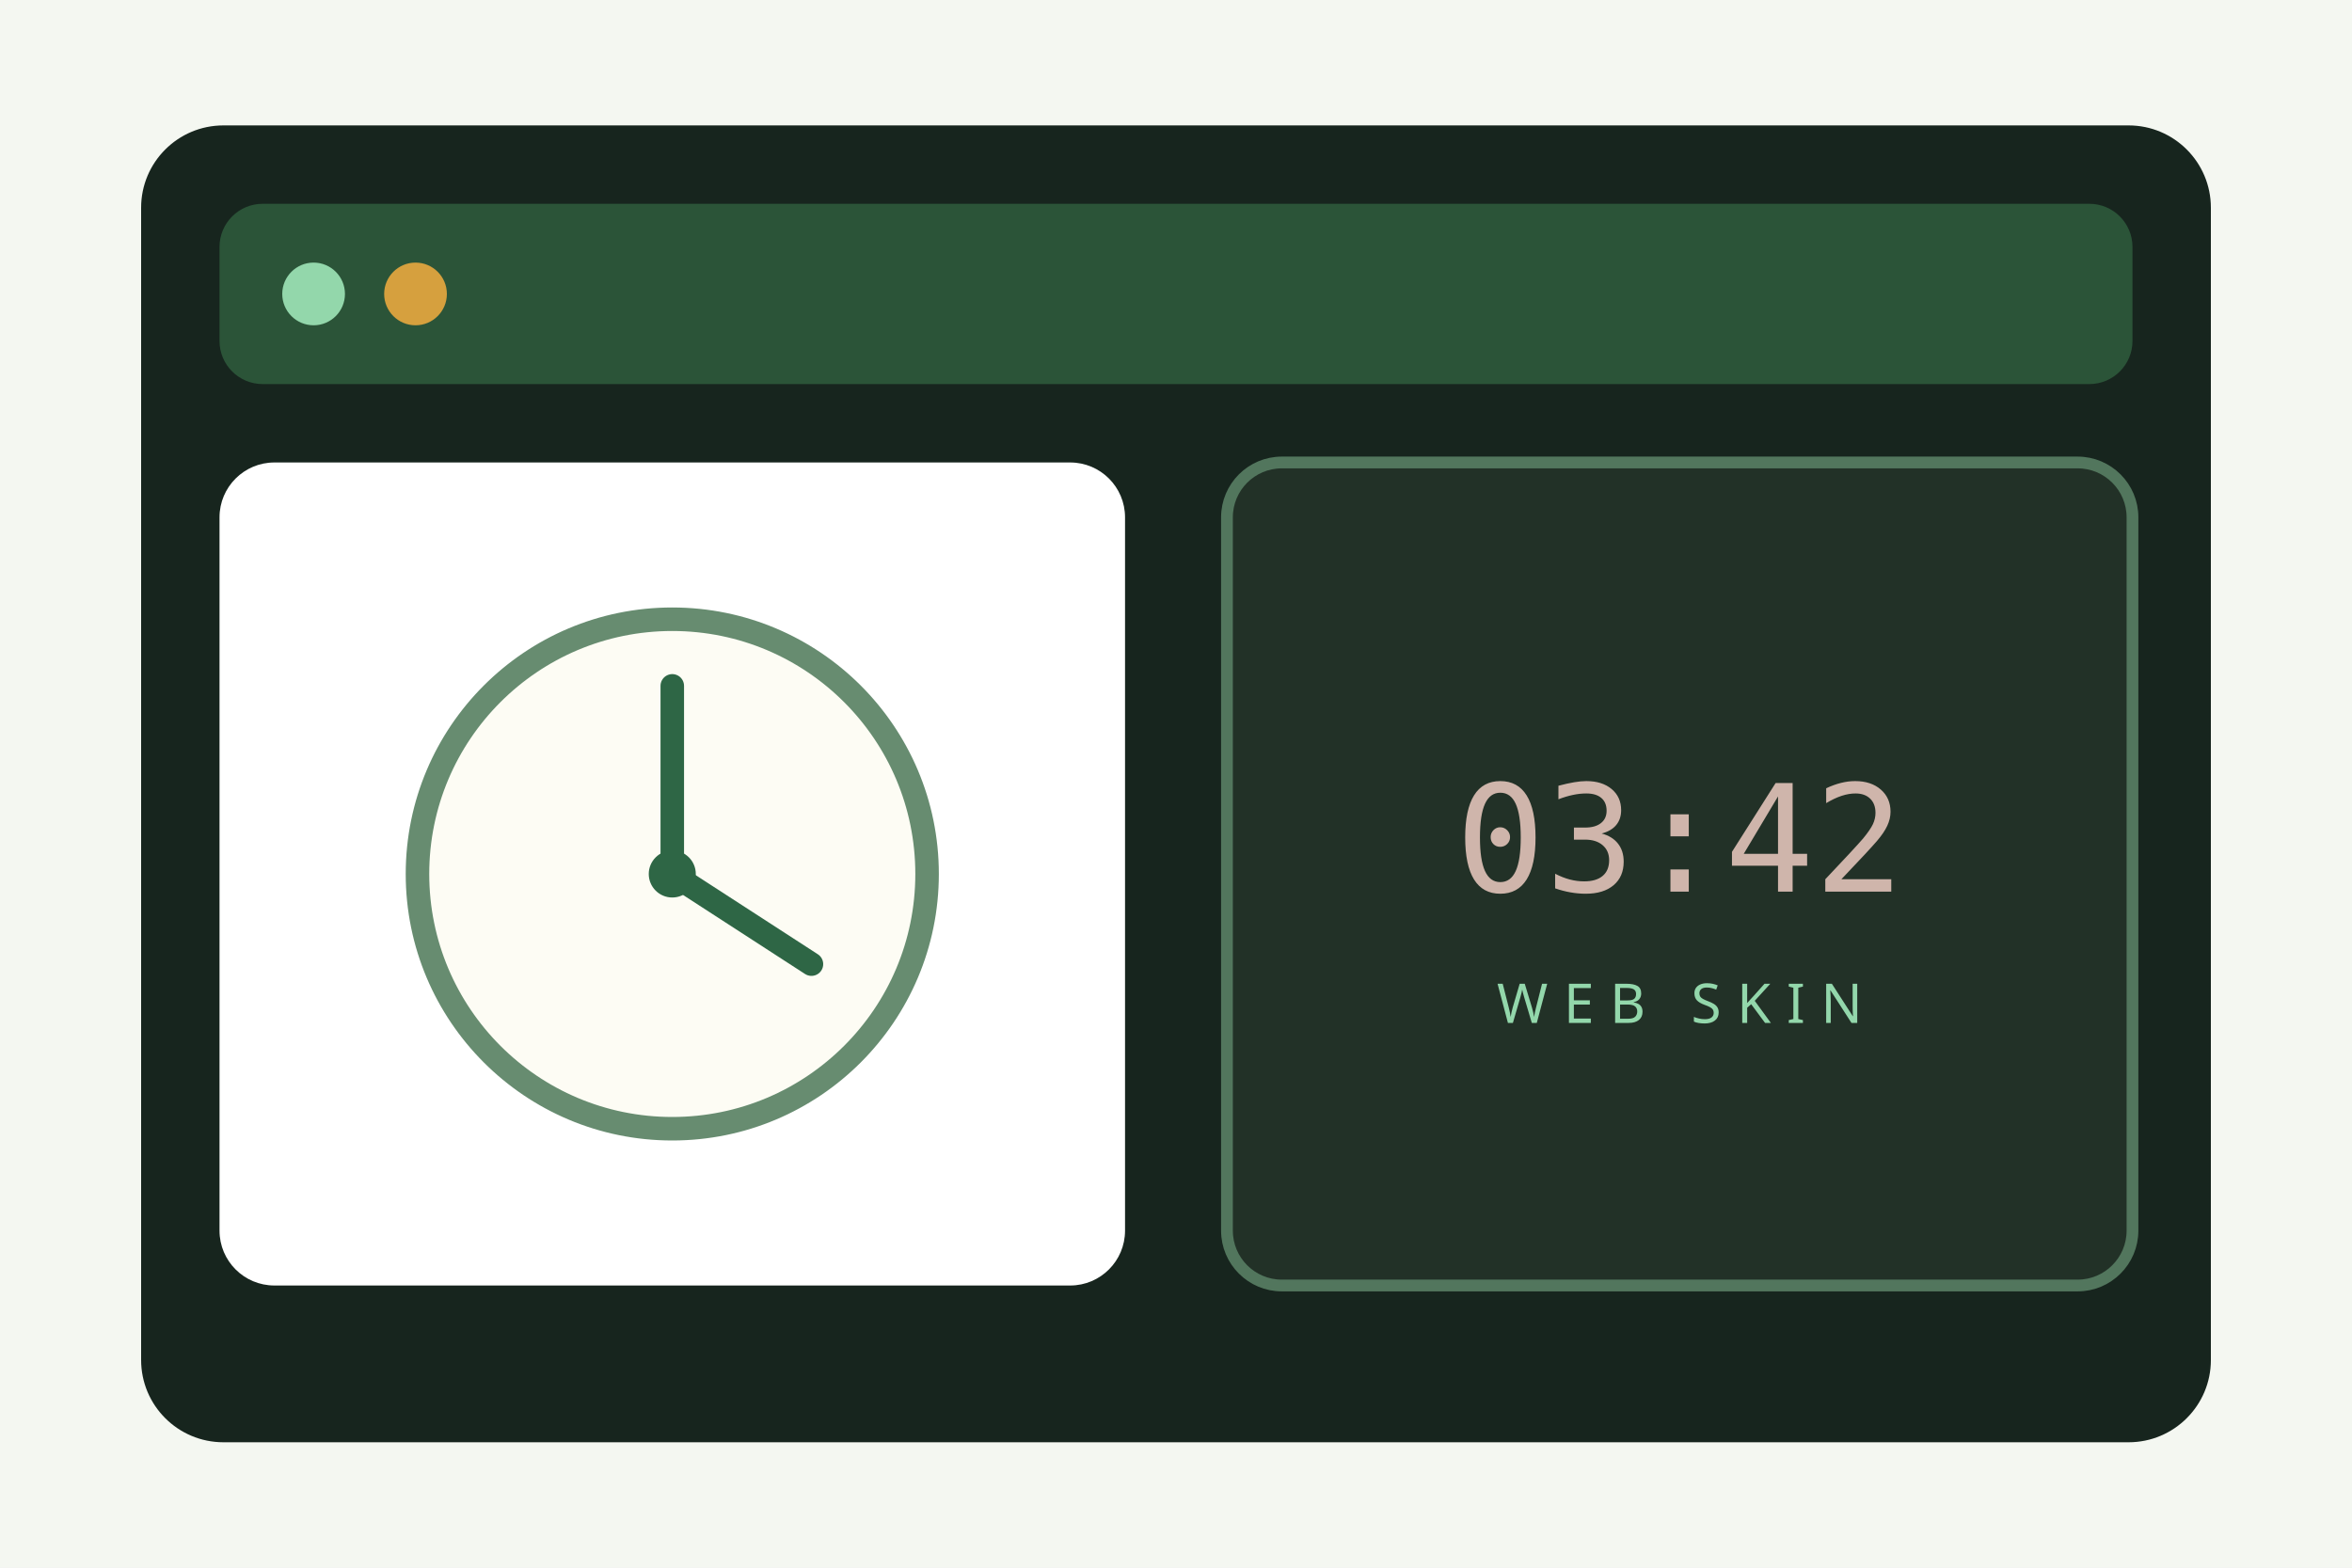
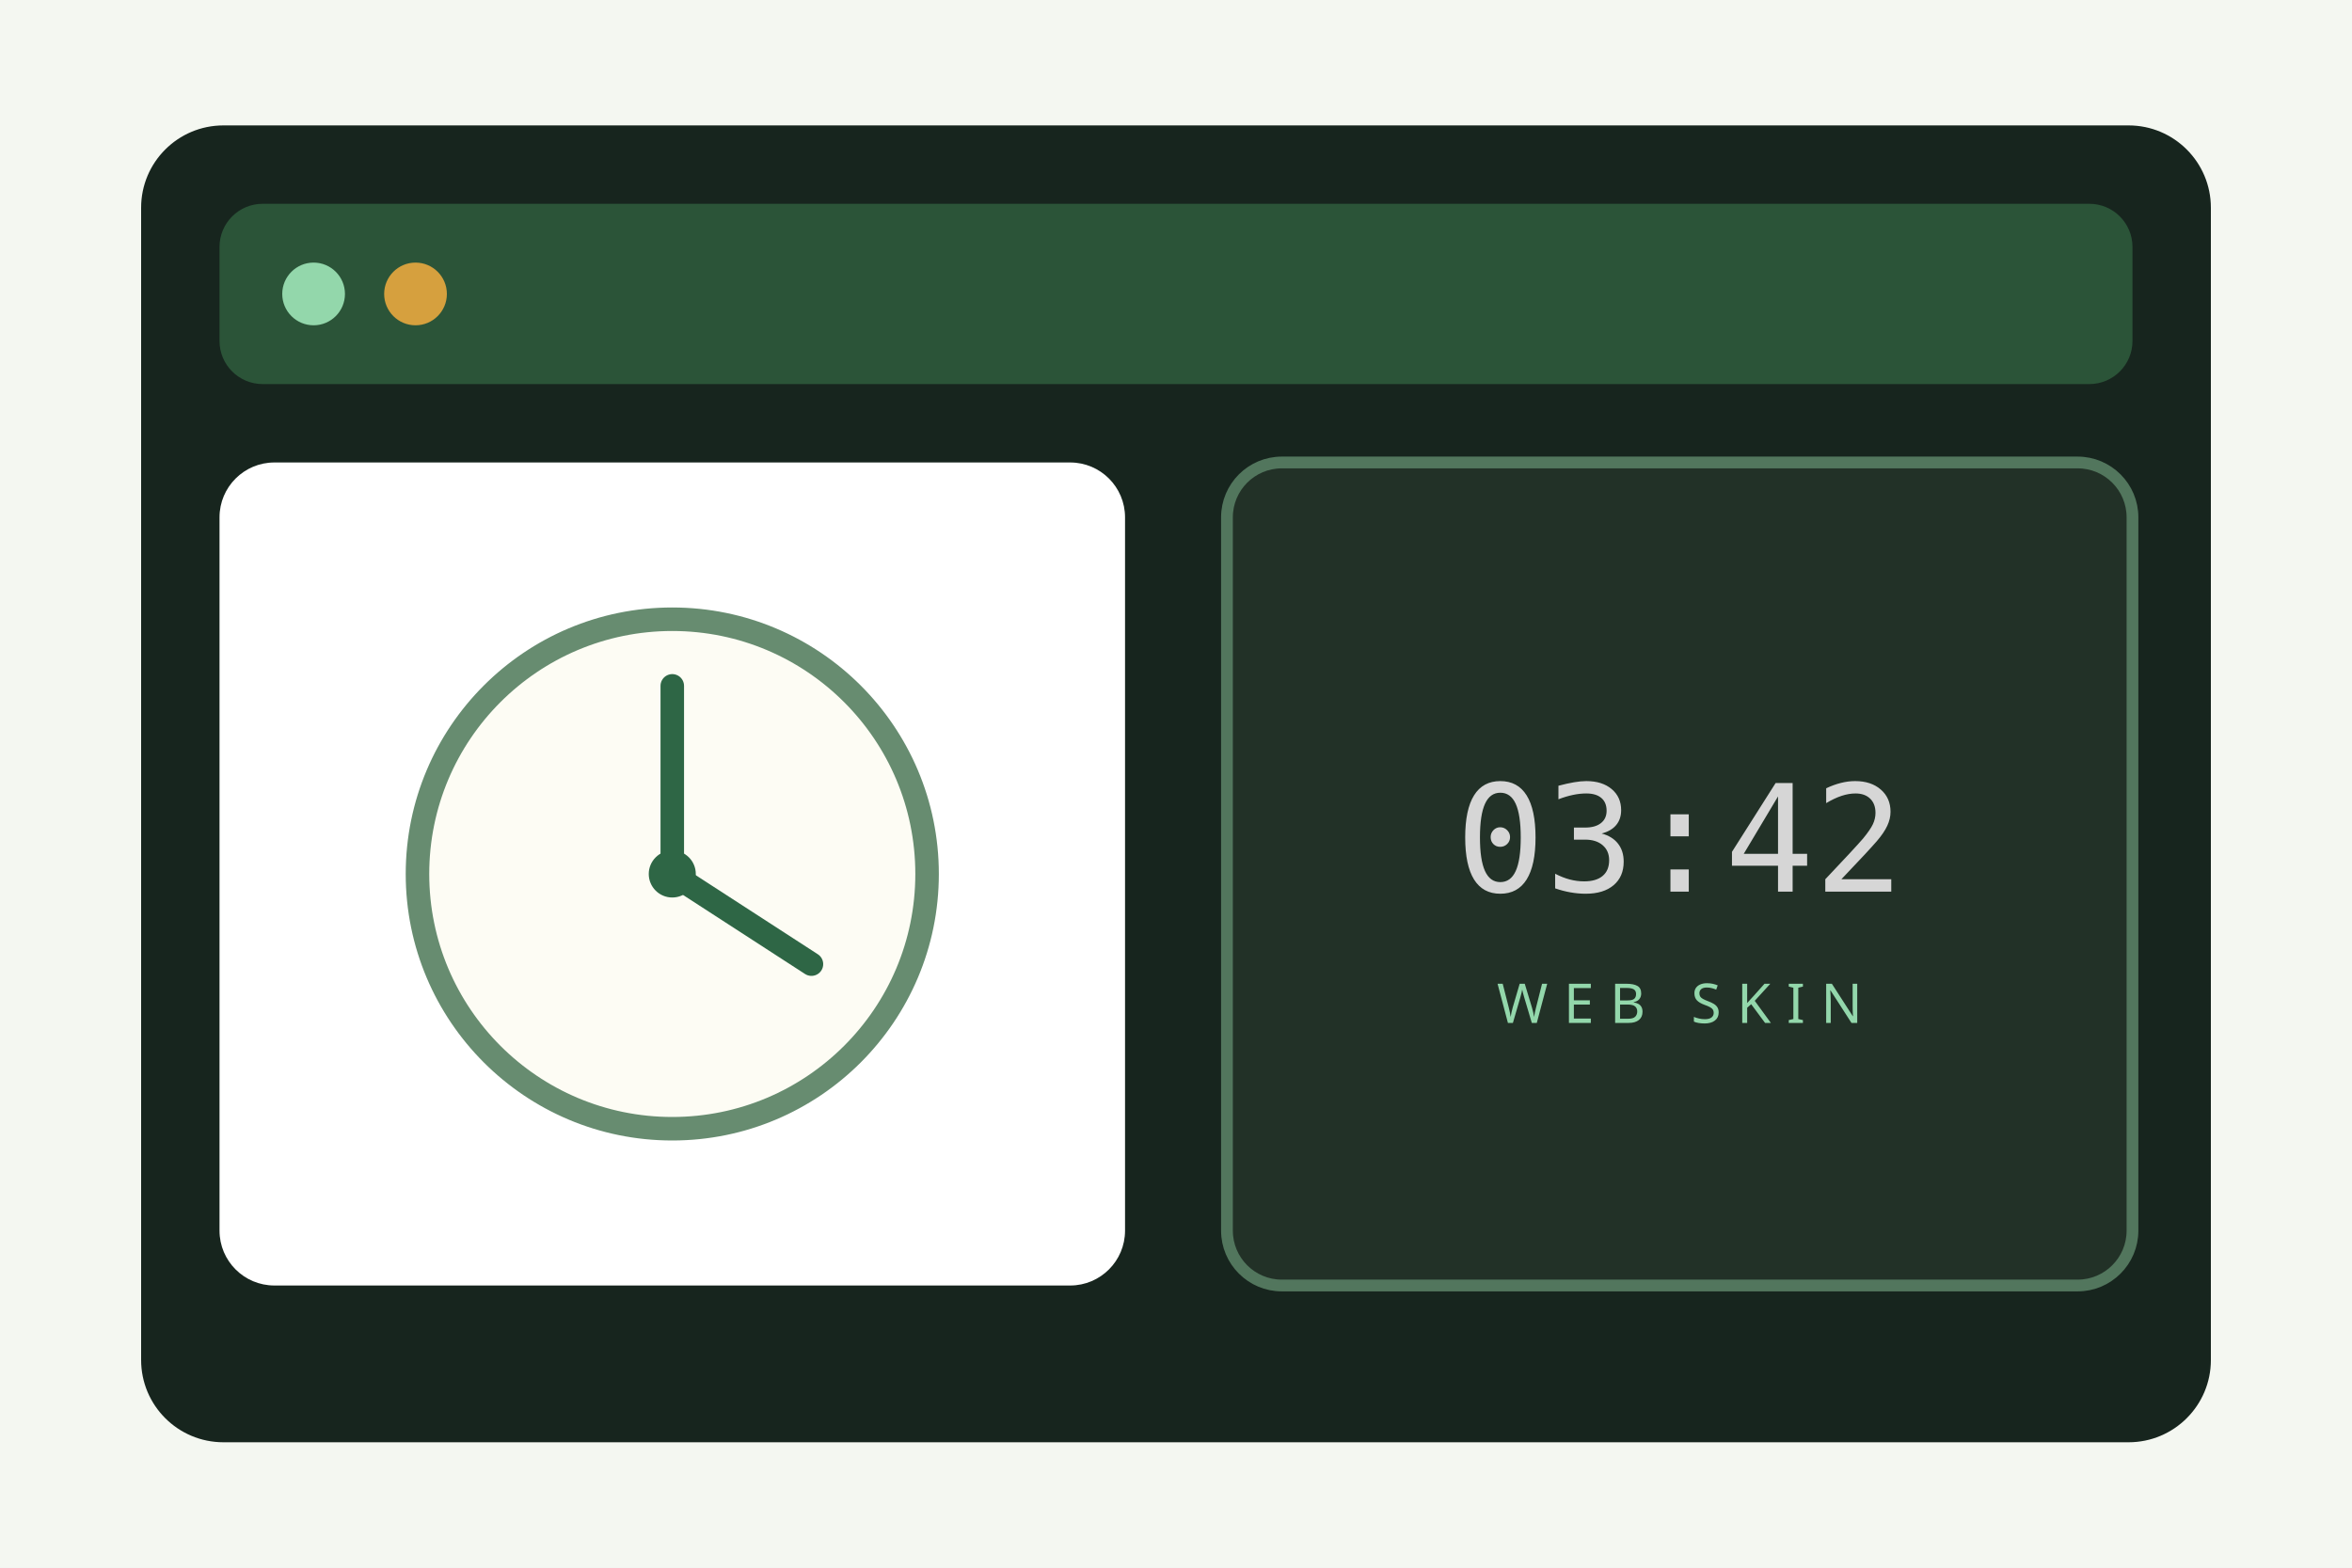
<svg xmlns="http://www.w3.org/2000/svg" width="1200" height="800" viewBox="0 0 1200 800">
  <rect width="1200" height="800" fill="#f4f7f1" />
  <rect x="72" y="64" width="1056" height="672" rx="42" fill="#17251e" />
  <rect x="112" y="104" width="976" height="92" rx="22" fill="#2b5438" />
  <circle cx="160" cy="150" r="16" fill="#93d7ab" />
  <circle cx="212" cy="150" r="16" fill="#d6a03e" />
  <rect x="112" y="236" width="462" height="420" rx="28" fill="#ffffff" />
  <rect x="626" y="236" width="462" height="420" rx="28" fill="#223127" stroke="#52765d" stroke-width="6" />
  <circle cx="343" cy="446" r="130" fill="#fdfcf4" stroke="#678c70" stroke-width="12" />
  <circle cx="343" cy="446" r="12" fill="#2e6645" />
  <path d="M343 446 343 350M343 446 414 492" fill="none" stroke="#2e6645" stroke-width="12" stroke-linecap="round" />
-   <text x="857" y="455" fill="#cfb5ab" font-family="ui-monospace, monospace" font-size="76" text-anchor="middle">03:42</text>
+   <text x="857" y="455" fill="#d6d6d6" font-family="ui-monospace, monospace" font-size="76" text-anchor="middle">03:42</text>
  <text x="857" y="522" fill="#93d7ab" font-family="ui-sans-serif, sans-serif" font-size="28" letter-spacing="8" text-anchor="middle">WEB SKIN</text>
</svg>
